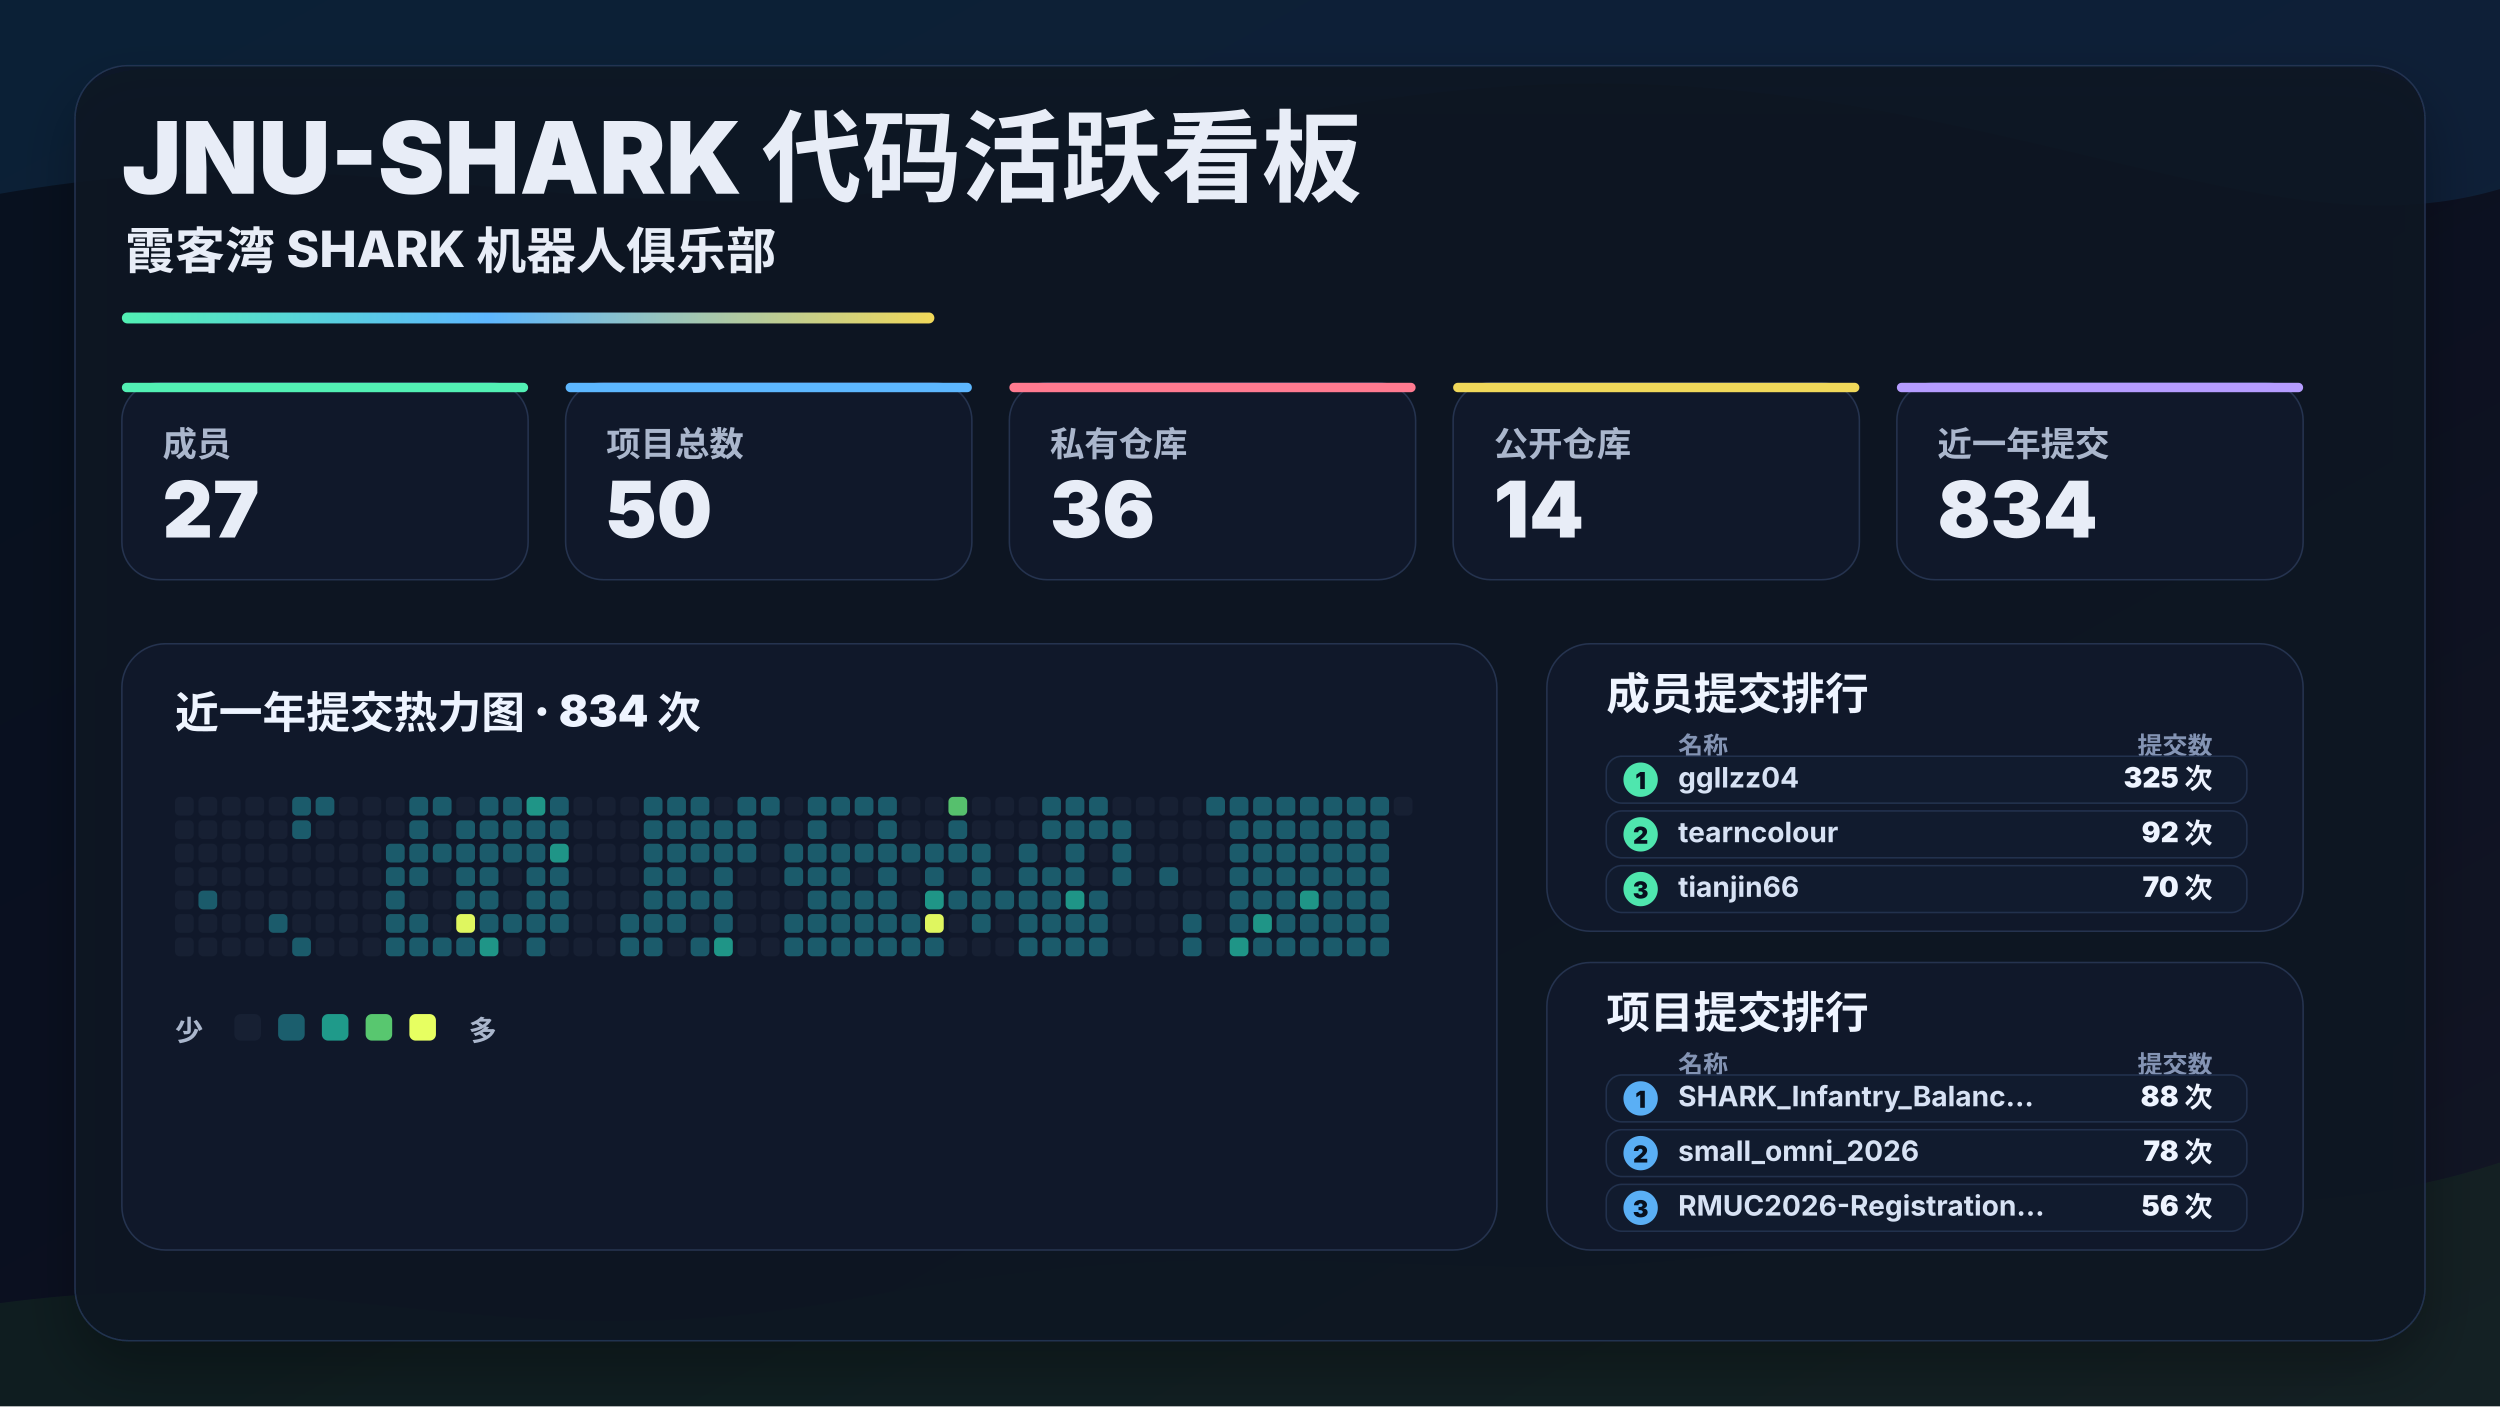
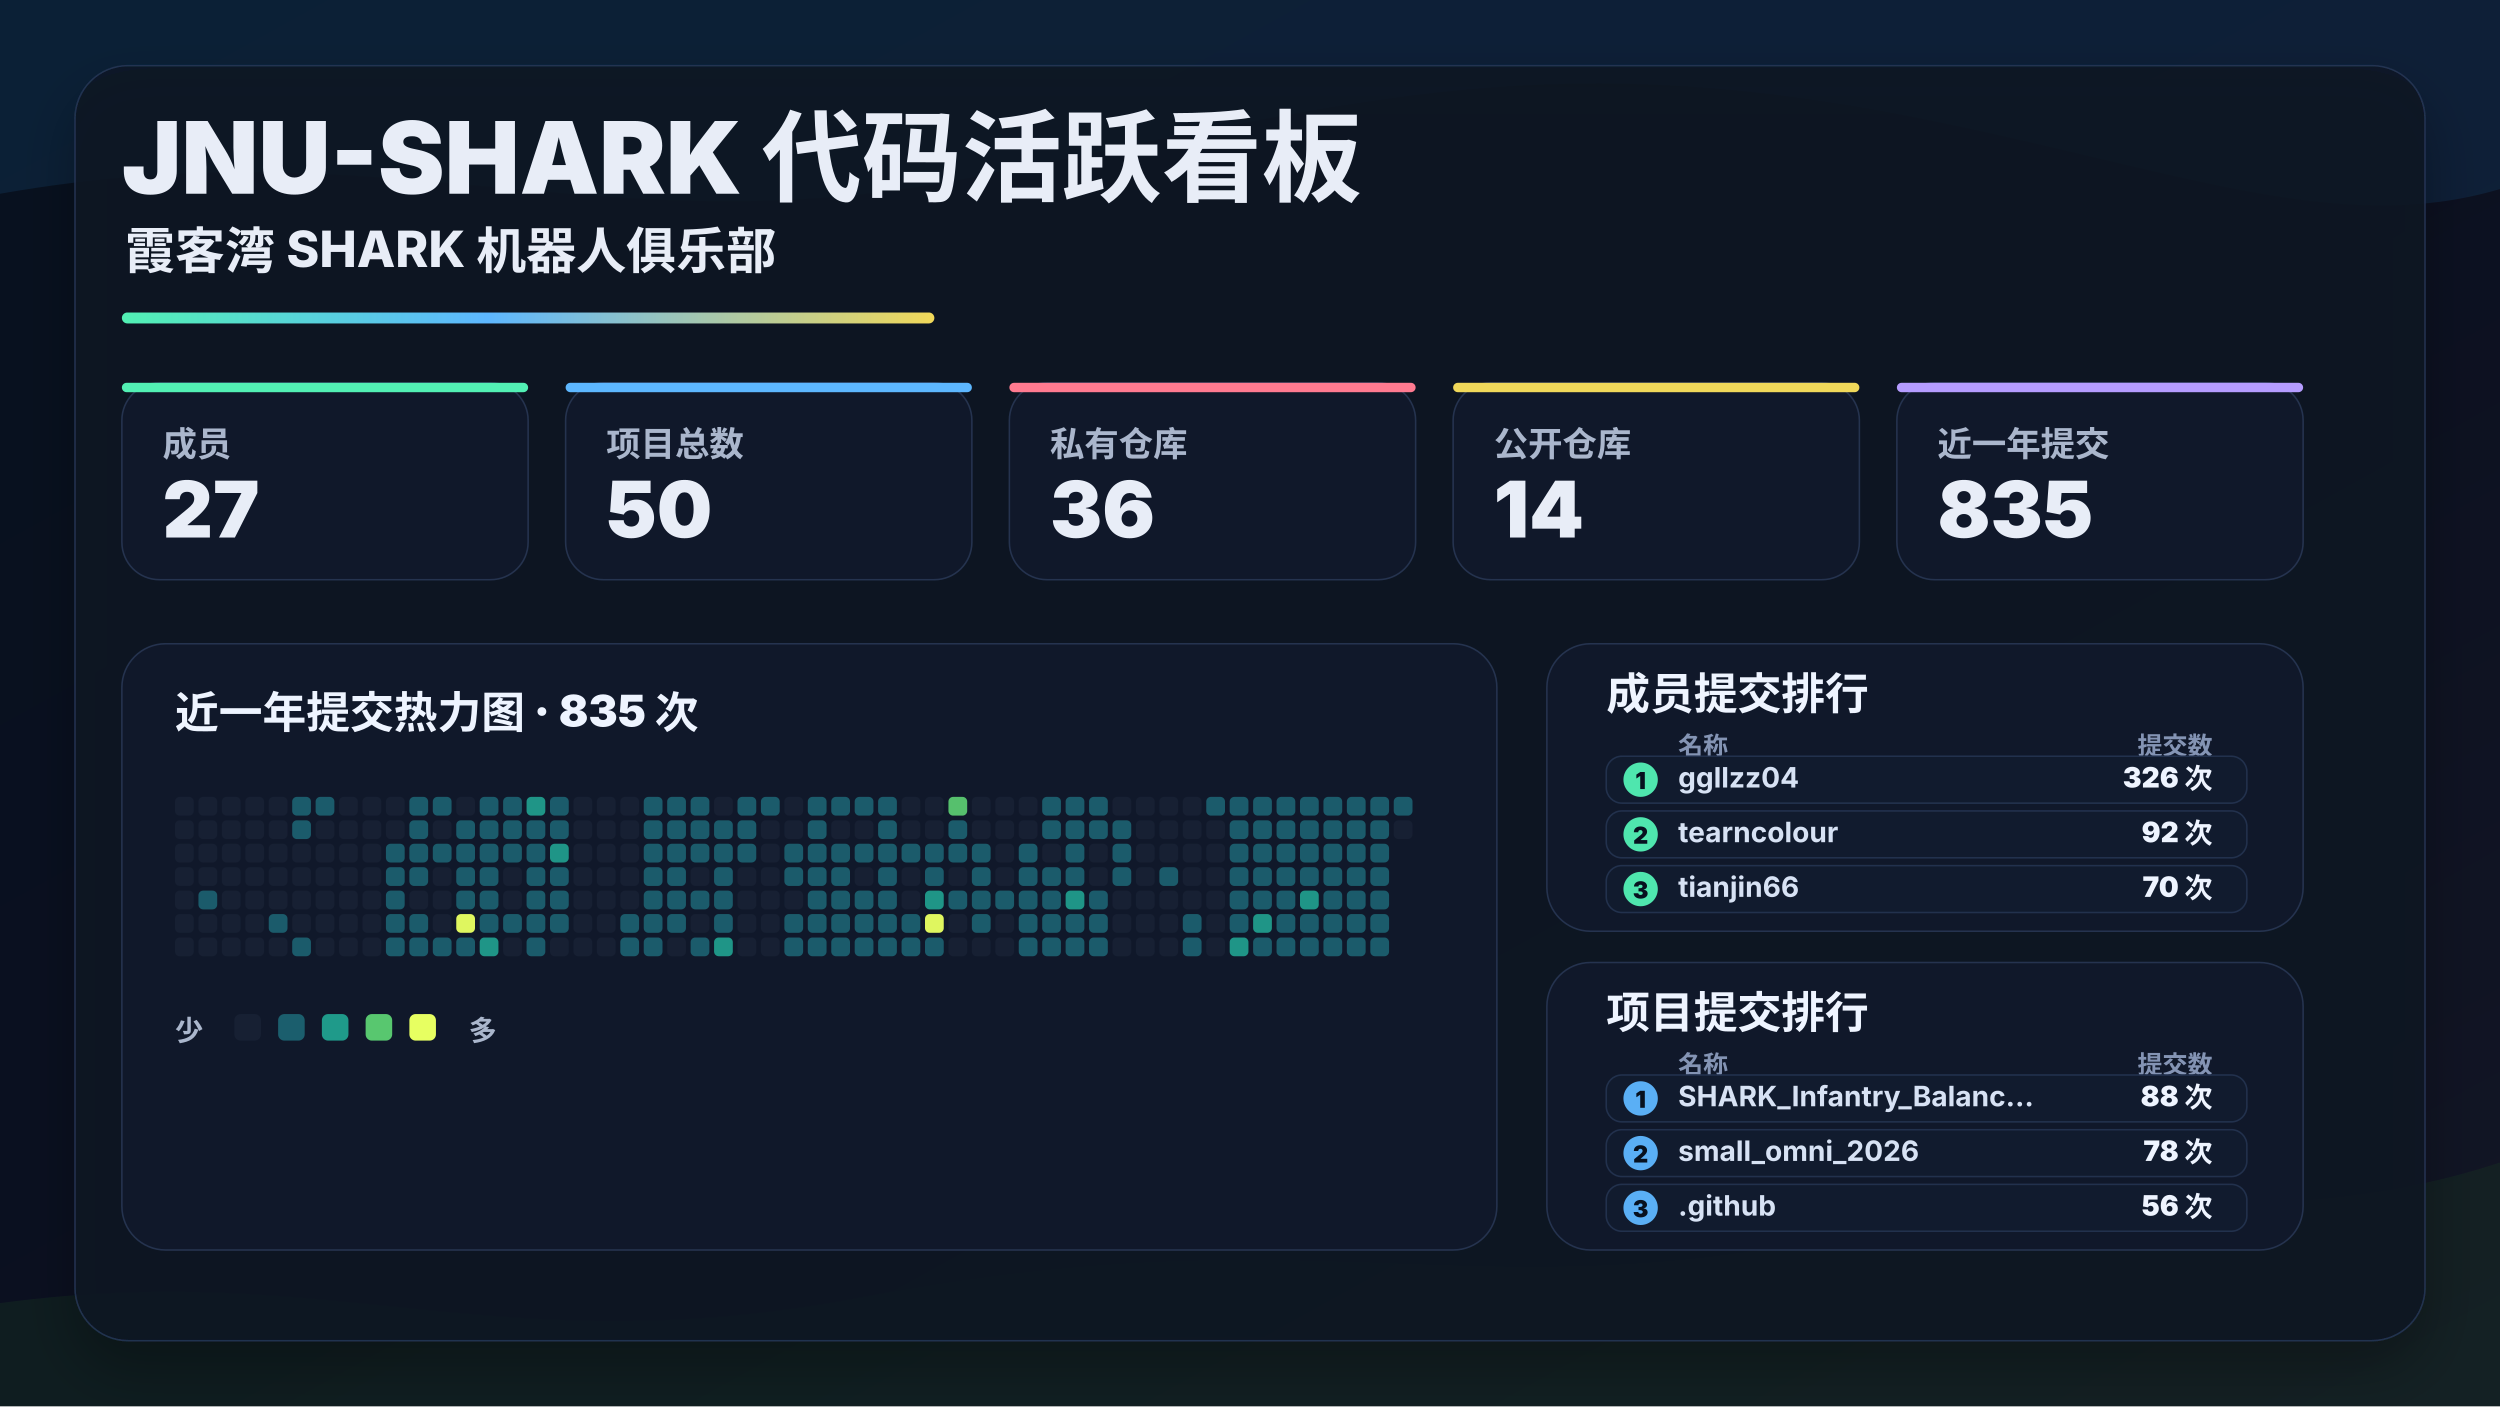
<svg xmlns="http://www.w3.org/2000/svg" width="1600" height="900" viewBox="0 0 1600 900" role="img" aria-labelledby="title desc">
  <defs>
    <linearGradient id="bg" x1="0" y1="0" x2="1" y2="1">
      <stop offset="0" stop-color="#07111f" />
      <stop offset="0.52" stop-color="#0b1020" />
      <stop offset="1" stop-color="#131625" />
    </linearGradient>
    <linearGradient id="hero" x1="0" y1="0" x2="1" y2="0">
      <stop offset="0" stop-color="#52f0b4" />
      <stop offset="0.45" stop-color="#5db7ff" />
      <stop offset="1" stop-color="#f0d85a" />
    </linearGradient>
    <filter id="softShadow" x="-10%" y="-10%" width="120%" height="120%">
      <feDropShadow dx="0" dy="18" stdDeviation="18" flood-color="#000000" flood-opacity="0.32" />
    </filter>
  </defs>
  <style>
    text { font-family: Inter, ui-sans-serif, system-ui, -apple-system, BlinkMacSystemFont, "Segoe UI", "PingFang SC", "Microsoft YaHei", sans-serif; fill: #e8edf7; }
    .title { font-size: 64px; font-weight: 900; letter-spacing: 0; }
    .subtitle { font-size: 32px; font-weight: 780; fill: #e8edf7; }
    .label { font-size: 22px; fill: #aab6cc; font-weight: 760; }
    .stat { font-size: 50px; font-weight: 900; }
    .section-title { font-size: 28px; font-weight: 860; fill: #eef4ff; }
    .table-head { font-size: 16px; fill: #8494b4; font-weight: 720; }
    .row-name { font-size: 18px; fill: #d7e2f4; font-weight: 720; }
    .row-value { font-size: 18px; fill: #eef4ff; font-weight: 860; }
    .rank { font-size: 15px; fill: #07111f; font-weight: 900; }
    .tiny { font-size: 18px; fill: #aab6cc; font-weight: 620; }
  </style>
  <rect width="1600" height="900" fill="url(#bg)" />
  <path d="M0 124 C250 80 385 160 620 114 C860 67 982 28 1220 74 C1392 108 1495 152 1600 121 L1600 0 L0 0 Z" fill="#12385c" opacity="0.38" />
  <path d="M0 834 C216 805 318 875 553 830 C835 776 935 837 1160 794 C1350 758 1464 789 1600 744 L1600 900 L0 900 Z" fill="#173622" opacity="0.36" />
  <g filter="url(#softShadow)">
    <rect x="48" y="42" width="1504" height="816" rx="34" fill="#0b1324" opacity="0.88" stroke="#263654" />
  </g>
  <text x="78" y="124" class="title">JNU-SHARK 代码活跃看板</text>
  <text x="80" y="172" class="subtitle">霞客湾 SHARK 机器人俱乐部</text>
  <rect x="78" y="200" width="520" height="7" rx="3.5" fill="url(#hero)" />
  <g>
    <rect x="78" y="245" width="260" height="126" rx="24" fill="#10182a" stroke="#25334f" />
    <rect x="78" y="245" width="260" height="6" rx="3" fill="#52f0b4" />
    <text x="104" y="292" class="label">成员</text>
    <text x="104" y="344" class="stat">27</text>
  </g>
  <g>
    <rect x="362" y="245" width="260" height="126" rx="24" fill="#10182a" stroke="#25334f" />
    <rect x="362" y="245" width="260" height="6" rx="3" fill="#5db7ff" />
    <text x="388" y="292" class="label">项目总数</text>
    <text x="388" y="344" class="stat">50</text>
  </g>
  <g>
    <rect x="646" y="245" width="260" height="126" rx="24" fill="#10182a" stroke="#25334f" />
    <rect x="646" y="245" width="260" height="6" rx="3" fill="#ff7a90" />
    <text x="672" y="292" class="label">私有仓库</text>
    <text x="672" y="344" class="stat">36</text>
  </g>
  <g>
    <rect x="930" y="245" width="260" height="126" rx="24" fill="#10182a" stroke="#25334f" />
    <rect x="930" y="245" width="260" height="6" rx="3" fill="#f0d85a" />
    <text x="956" y="292" class="label">公开仓库</text>
    <text x="956" y="344" class="stat">14</text>
  </g>
  <g>
    <rect x="1214" y="245" width="260" height="126" rx="24" fill="#10182a" stroke="#25334f" />
    <rect x="1214" y="245" width="260" height="6" rx="3" fill="#b59cff" />
    <text x="1240" y="292" class="label">近一年提交</text>
-     <text x="1240" y="344" class="stat">834</text>
+     <text x="1240" y="344" class="stat">835</text>
  </g>
  <rect x="78" y="412" width="880" height="388" rx="28" fill="#10182a" stroke="#25334f" />
-   <text x="112" y="466" class="section-title">近一年提交热力图 · 834 次</text>
+   <text x="112" y="466" class="section-title">近一年提交热力图 · 835 次</text>
  <rect x="112" y="510" width="12" height="12" rx="3" fill="#172033" opacity="0.96" />
  <rect x="112" y="525" width="12" height="12" rx="3" fill="#172033" opacity="0.96" />
  <rect x="112" y="540" width="12" height="12" rx="3" fill="#172033" opacity="0.96" />
  <rect x="112" y="555" width="12" height="12" rx="3" fill="#172033" opacity="0.96" />
  <rect x="112" y="570" width="12" height="12" rx="3" fill="#172033" opacity="0.96" />
  <rect x="112" y="585" width="12" height="12" rx="3" fill="#172033" opacity="0.96" />
  <rect x="112" y="600" width="12" height="12" rx="3" fill="#172033" opacity="0.96" />
  <rect x="127" y="510" width="12" height="12" rx="3" fill="#172033" opacity="0.96" />
  <rect x="127" y="525" width="12" height="12" rx="3" fill="#172033" opacity="0.96" />
  <rect x="127" y="540" width="12" height="12" rx="3" fill="#172033" opacity="0.96" />
  <rect x="127" y="555" width="12" height="12" rx="3" fill="#172033" opacity="0.96" />
  <rect x="127" y="570" width="12" height="12" rx="3" fill="#1b5e6d" opacity="0.96" />
  <rect x="127" y="585" width="12" height="12" rx="3" fill="#172033" opacity="0.96" />
  <rect x="127" y="600" width="12" height="12" rx="3" fill="#172033" opacity="0.96" />
  <rect x="142" y="510" width="12" height="12" rx="3" fill="#172033" opacity="0.96" />
  <rect x="142" y="525" width="12" height="12" rx="3" fill="#172033" opacity="0.96" />
  <rect x="142" y="540" width="12" height="12" rx="3" fill="#172033" opacity="0.96" />
  <rect x="142" y="555" width="12" height="12" rx="3" fill="#172033" opacity="0.96" />
  <rect x="142" y="570" width="12" height="12" rx="3" fill="#172033" opacity="0.96" />
  <rect x="142" y="585" width="12" height="12" rx="3" fill="#172033" opacity="0.96" />
  <rect x="142" y="600" width="12" height="12" rx="3" fill="#172033" opacity="0.96" />
  <rect x="157" y="510" width="12" height="12" rx="3" fill="#172033" opacity="0.96" />
  <rect x="157" y="525" width="12" height="12" rx="3" fill="#172033" opacity="0.96" />
  <rect x="157" y="540" width="12" height="12" rx="3" fill="#172033" opacity="0.96" />
  <rect x="157" y="555" width="12" height="12" rx="3" fill="#172033" opacity="0.96" />
  <rect x="157" y="570" width="12" height="12" rx="3" fill="#172033" opacity="0.96" />
  <rect x="157" y="585" width="12" height="12" rx="3" fill="#172033" opacity="0.96" />
  <rect x="157" y="600" width="12" height="12" rx="3" fill="#172033" opacity="0.96" />
  <rect x="172" y="510" width="12" height="12" rx="3" fill="#172033" opacity="0.96" />
  <rect x="172" y="525" width="12" height="12" rx="3" fill="#172033" opacity="0.96" />
  <rect x="172" y="540" width="12" height="12" rx="3" fill="#172033" opacity="0.96" />
  <rect x="172" y="555" width="12" height="12" rx="3" fill="#172033" opacity="0.96" />
  <rect x="172" y="570" width="12" height="12" rx="3" fill="#172033" opacity="0.96" />
  <rect x="172" y="585" width="12" height="12" rx="3" fill="#1b5e6d" opacity="0.96" />
  <rect x="172" y="600" width="12" height="12" rx="3" fill="#172033" opacity="0.96" />
  <rect x="187" y="510" width="12" height="12" rx="3" fill="#1b5e6d" opacity="0.96" />
  <rect x="187" y="525" width="12" height="12" rx="3" fill="#1b5e6d" opacity="0.96" />
  <rect x="187" y="540" width="12" height="12" rx="3" fill="#172033" opacity="0.96" />
  <rect x="187" y="555" width="12" height="12" rx="3" fill="#172033" opacity="0.96" />
  <rect x="187" y="570" width="12" height="12" rx="3" fill="#172033" opacity="0.96" />
  <rect x="187" y="585" width="12" height="12" rx="3" fill="#172033" opacity="0.96" />
  <rect x="187" y="600" width="12" height="12" rx="3" fill="#1b5e6d" opacity="0.96" />
  <rect x="202" y="510" width="12" height="12" rx="3" fill="#1b5e6d" opacity="0.96" />
  <rect x="202" y="525" width="12" height="12" rx="3" fill="#172033" opacity="0.96" />
  <rect x="202" y="540" width="12" height="12" rx="3" fill="#172033" opacity="0.96" />
  <rect x="202" y="555" width="12" height="12" rx="3" fill="#172033" opacity="0.96" />
  <rect x="202" y="570" width="12" height="12" rx="3" fill="#172033" opacity="0.96" />
  <rect x="202" y="585" width="12" height="12" rx="3" fill="#172033" opacity="0.96" />
  <rect x="202" y="600" width="12" height="12" rx="3" fill="#172033" opacity="0.96" />
  <rect x="217" y="510" width="12" height="12" rx="3" fill="#172033" opacity="0.96" />
  <rect x="217" y="525" width="12" height="12" rx="3" fill="#172033" opacity="0.96" />
  <rect x="217" y="540" width="12" height="12" rx="3" fill="#172033" opacity="0.96" />
  <rect x="217" y="555" width="12" height="12" rx="3" fill="#172033" opacity="0.96" />
  <rect x="217" y="570" width="12" height="12" rx="3" fill="#172033" opacity="0.96" />
  <rect x="217" y="585" width="12" height="12" rx="3" fill="#172033" opacity="0.96" />
  <rect x="217" y="600" width="12" height="12" rx="3" fill="#172033" opacity="0.96" />
  <rect x="232" y="510" width="12" height="12" rx="3" fill="#172033" opacity="0.96" />
  <rect x="232" y="525" width="12" height="12" rx="3" fill="#172033" opacity="0.96" />
  <rect x="232" y="540" width="12" height="12" rx="3" fill="#172033" opacity="0.96" />
  <rect x="232" y="555" width="12" height="12" rx="3" fill="#172033" opacity="0.96" />
  <rect x="232" y="570" width="12" height="12" rx="3" fill="#172033" opacity="0.96" />
  <rect x="232" y="585" width="12" height="12" rx="3" fill="#172033" opacity="0.96" />
  <rect x="232" y="600" width="12" height="12" rx="3" fill="#172033" opacity="0.96" />
  <rect x="247" y="510" width="12" height="12" rx="3" fill="#172033" opacity="0.96" />
  <rect x="247" y="525" width="12" height="12" rx="3" fill="#172033" opacity="0.96" />
  <rect x="247" y="540" width="12" height="12" rx="3" fill="#1b5e6d" opacity="0.96" />
  <rect x="247" y="555" width="12" height="12" rx="3" fill="#1b5e6d" opacity="0.96" />
  <rect x="247" y="570" width="12" height="12" rx="3" fill="#1b5e6d" opacity="0.96" />
  <rect x="247" y="585" width="12" height="12" rx="3" fill="#1b5e6d" opacity="0.96" />
  <rect x="247" y="600" width="12" height="12" rx="3" fill="#1b5e6d" opacity="0.96" />
  <rect x="262" y="510" width="12" height="12" rx="3" fill="#1b5e6d" opacity="0.96" />
  <rect x="262" y="525" width="12" height="12" rx="3" fill="#1b5e6d" opacity="0.96" />
  <rect x="262" y="540" width="12" height="12" rx="3" fill="#1b5e6d" opacity="0.96" />
  <rect x="262" y="555" width="12" height="12" rx="3" fill="#1b5e6d" opacity="0.96" />
  <rect x="262" y="570" width="12" height="12" rx="3" fill="#172033" opacity="0.96" />
  <rect x="262" y="585" width="12" height="12" rx="3" fill="#1b5e6d" opacity="0.96" />
  <rect x="262" y="600" width="12" height="12" rx="3" fill="#1b5e6d" opacity="0.96" />
  <rect x="277" y="510" width="12" height="12" rx="3" fill="#1b5e6d" opacity="0.96" />
  <rect x="277" y="525" width="12" height="12" rx="3" fill="#172033" opacity="0.96" />
  <rect x="277" y="540" width="12" height="12" rx="3" fill="#1b5e6d" opacity="0.96" />
  <rect x="277" y="555" width="12" height="12" rx="3" fill="#172033" opacity="0.96" />
  <rect x="277" y="570" width="12" height="12" rx="3" fill="#172033" opacity="0.96" />
  <rect x="277" y="585" width="12" height="12" rx="3" fill="#172033" opacity="0.96" />
  <rect x="277" y="600" width="12" height="12" rx="3" fill="#1b5e6d" opacity="0.96" />
  <rect x="292" y="510" width="12" height="12" rx="3" fill="#172033" opacity="0.96" />
  <rect x="292" y="525" width="12" height="12" rx="3" fill="#1b5e6d" opacity="0.96" />
  <rect x="292" y="540" width="12" height="12" rx="3" fill="#1b5e6d" opacity="0.96" />
  <rect x="292" y="555" width="12" height="12" rx="3" fill="#1b5e6d" opacity="0.96" />
  <rect x="292" y="570" width="12" height="12" rx="3" fill="#1b5e6d" opacity="0.96" />
  <rect x="292" y="585" width="12" height="12" rx="3" fill="#e7ff61" opacity="0.96" />
  <rect x="292" y="600" width="12" height="12" rx="3" fill="#1b5e6d" opacity="0.96" />
  <rect x="307" y="510" width="12" height="12" rx="3" fill="#1b5e6d" opacity="0.96" />
  <rect x="307" y="525" width="12" height="12" rx="3" fill="#1b5e6d" opacity="0.96" />
  <rect x="307" y="540" width="12" height="12" rx="3" fill="#1b5e6d" opacity="0.96" />
  <rect x="307" y="555" width="12" height="12" rx="3" fill="#1b5e6d" opacity="0.96" />
  <rect x="307" y="570" width="12" height="12" rx="3" fill="#1b5e6d" opacity="0.96" />
  <rect x="307" y="585" width="12" height="12" rx="3" fill="#1b5e6d" opacity="0.96" />
  <rect x="307" y="600" width="12" height="12" rx="3" fill="#1f9a8a" opacity="0.96" />
  <rect x="322" y="510" width="12" height="12" rx="3" fill="#1b5e6d" opacity="0.96" />
  <rect x="322" y="525" width="12" height="12" rx="3" fill="#1b5e6d" opacity="0.96" />
  <rect x="322" y="540" width="12" height="12" rx="3" fill="#1b5e6d" opacity="0.96" />
  <rect x="322" y="555" width="12" height="12" rx="3" fill="#172033" opacity="0.96" />
  <rect x="322" y="570" width="12" height="12" rx="3" fill="#172033" opacity="0.96" />
  <rect x="322" y="585" width="12" height="12" rx="3" fill="#1b5e6d" opacity="0.96" />
  <rect x="322" y="600" width="12" height="12" rx="3" fill="#172033" opacity="0.96" />
  <rect x="337" y="510" width="12" height="12" rx="3" fill="#1f9a8a" opacity="0.96" />
  <rect x="337" y="525" width="12" height="12" rx="3" fill="#1b5e6d" opacity="0.96" />
  <rect x="337" y="540" width="12" height="12" rx="3" fill="#1b5e6d" opacity="0.96" />
  <rect x="337" y="555" width="12" height="12" rx="3" fill="#1b5e6d" opacity="0.96" />
  <rect x="337" y="570" width="12" height="12" rx="3" fill="#1b5e6d" opacity="0.96" />
  <rect x="337" y="585" width="12" height="12" rx="3" fill="#1b5e6d" opacity="0.96" />
  <rect x="337" y="600" width="12" height="12" rx="3" fill="#1b5e6d" opacity="0.96" />
  <rect x="352" y="510" width="12" height="12" rx="3" fill="#1b5e6d" opacity="0.96" />
  <rect x="352" y="525" width="12" height="12" rx="3" fill="#1b5e6d" opacity="0.96" />
  <rect x="352" y="540" width="12" height="12" rx="3" fill="#1f9a8a" opacity="0.96" />
  <rect x="352" y="555" width="12" height="12" rx="3" fill="#1b5e6d" opacity="0.96" />
  <rect x="352" y="570" width="12" height="12" rx="3" fill="#1b5e6d" opacity="0.96" />
  <rect x="352" y="585" width="12" height="12" rx="3" fill="#1b5e6d" opacity="0.96" />
  <rect x="352" y="600" width="12" height="12" rx="3" fill="#172033" opacity="0.96" />
  <rect x="367" y="510" width="12" height="12" rx="3" fill="#172033" opacity="0.96" />
  <rect x="367" y="525" width="12" height="12" rx="3" fill="#172033" opacity="0.96" />
  <rect x="367" y="540" width="12" height="12" rx="3" fill="#172033" opacity="0.96" />
  <rect x="367" y="555" width="12" height="12" rx="3" fill="#172033" opacity="0.96" />
  <rect x="367" y="570" width="12" height="12" rx="3" fill="#172033" opacity="0.96" />
  <rect x="367" y="585" width="12" height="12" rx="3" fill="#172033" opacity="0.96" />
  <rect x="367" y="600" width="12" height="12" rx="3" fill="#172033" opacity="0.96" />
  <rect x="382" y="510" width="12" height="12" rx="3" fill="#172033" opacity="0.96" />
  <rect x="382" y="525" width="12" height="12" rx="3" fill="#172033" opacity="0.96" />
  <rect x="382" y="540" width="12" height="12" rx="3" fill="#172033" opacity="0.96" />
  <rect x="382" y="555" width="12" height="12" rx="3" fill="#172033" opacity="0.96" />
  <rect x="382" y="570" width="12" height="12" rx="3" fill="#172033" opacity="0.96" />
  <rect x="382" y="585" width="12" height="12" rx="3" fill="#172033" opacity="0.96" />
  <rect x="382" y="600" width="12" height="12" rx="3" fill="#172033" opacity="0.96" />
  <rect x="397" y="510" width="12" height="12" rx="3" fill="#172033" opacity="0.96" />
  <rect x="397" y="525" width="12" height="12" rx="3" fill="#172033" opacity="0.96" />
  <rect x="397" y="540" width="12" height="12" rx="3" fill="#172033" opacity="0.96" />
  <rect x="397" y="555" width="12" height="12" rx="3" fill="#172033" opacity="0.96" />
  <rect x="397" y="570" width="12" height="12" rx="3" fill="#172033" opacity="0.96" />
  <rect x="397" y="585" width="12" height="12" rx="3" fill="#1b5e6d" opacity="0.96" />
  <rect x="397" y="600" width="12" height="12" rx="3" fill="#1b5e6d" opacity="0.96" />
  <rect x="412" y="510" width="12" height="12" rx="3" fill="#1b5e6d" opacity="0.96" />
  <rect x="412" y="525" width="12" height="12" rx="3" fill="#1b5e6d" opacity="0.96" />
  <rect x="412" y="540" width="12" height="12" rx="3" fill="#1b5e6d" opacity="0.96" />
  <rect x="412" y="555" width="12" height="12" rx="3" fill="#1b5e6d" opacity="0.96" />
  <rect x="412" y="570" width="12" height="12" rx="3" fill="#1b5e6d" opacity="0.96" />
  <rect x="412" y="585" width="12" height="12" rx="3" fill="#1b5e6d" opacity="0.96" />
  <rect x="412" y="600" width="12" height="12" rx="3" fill="#1b5e6d" opacity="0.96" />
  <rect x="427" y="510" width="12" height="12" rx="3" fill="#1b5e6d" opacity="0.96" />
  <rect x="427" y="525" width="12" height="12" rx="3" fill="#1b5e6d" opacity="0.96" />
  <rect x="427" y="540" width="12" height="12" rx="3" fill="#1b5e6d" opacity="0.96" />
  <rect x="427" y="555" width="12" height="12" rx="3" fill="#1b5e6d" opacity="0.96" />
  <rect x="427" y="570" width="12" height="12" rx="3" fill="#1b5e6d" opacity="0.96" />
  <rect x="427" y="585" width="12" height="12" rx="3" fill="#1b5e6d" opacity="0.96" />
  <rect x="427" y="600" width="12" height="12" rx="3" fill="#172033" opacity="0.96" />
  <rect x="442" y="510" width="12" height="12" rx="3" fill="#1b5e6d" opacity="0.96" />
  <rect x="442" y="525" width="12" height="12" rx="3" fill="#1b5e6d" opacity="0.96" />
  <rect x="442" y="540" width="12" height="12" rx="3" fill="#1b5e6d" opacity="0.96" />
  <rect x="442" y="555" width="12" height="12" rx="3" fill="#172033" opacity="0.96" />
  <rect x="442" y="570" width="12" height="12" rx="3" fill="#1b5e6d" opacity="0.96" />
  <rect x="442" y="585" width="12" height="12" rx="3" fill="#172033" opacity="0.96" />
  <rect x="442" y="600" width="12" height="12" rx="3" fill="#1b5e6d" opacity="0.96" />
  <rect x="457" y="510" width="12" height="12" rx="3" fill="#172033" opacity="0.96" />
  <rect x="457" y="525" width="12" height="12" rx="3" fill="#1b5e6d" opacity="0.96" />
  <rect x="457" y="540" width="12" height="12" rx="3" fill="#1b5e6d" opacity="0.96" />
  <rect x="457" y="555" width="12" height="12" rx="3" fill="#1b5e6d" opacity="0.96" />
  <rect x="457" y="570" width="12" height="12" rx="3" fill="#1b5e6d" opacity="0.96" />
  <rect x="457" y="585" width="12" height="12" rx="3" fill="#1b5e6d" opacity="0.96" />
  <rect x="457" y="600" width="12" height="12" rx="3" fill="#1f9a8a" opacity="0.96" />
  <rect x="472" y="510" width="12" height="12" rx="3" fill="#1b5e6d" opacity="0.96" />
  <rect x="472" y="525" width="12" height="12" rx="3" fill="#1b5e6d" opacity="0.96" />
  <rect x="472" y="540" width="12" height="12" rx="3" fill="#1b5e6d" opacity="0.96" />
  <rect x="472" y="555" width="12" height="12" rx="3" fill="#172033" opacity="0.96" />
  <rect x="472" y="570" width="12" height="12" rx="3" fill="#172033" opacity="0.96" />
  <rect x="472" y="585" width="12" height="12" rx="3" fill="#172033" opacity="0.96" />
  <rect x="472" y="600" width="12" height="12" rx="3" fill="#172033" opacity="0.96" />
  <rect x="487" y="510" width="12" height="12" rx="3" fill="#1b5e6d" opacity="0.96" />
  <rect x="487" y="525" width="12" height="12" rx="3" fill="#172033" opacity="0.96" />
  <rect x="487" y="540" width="12" height="12" rx="3" fill="#172033" opacity="0.96" />
  <rect x="487" y="555" width="12" height="12" rx="3" fill="#172033" opacity="0.96" />
  <rect x="487" y="570" width="12" height="12" rx="3" fill="#172033" opacity="0.96" />
  <rect x="487" y="585" width="12" height="12" rx="3" fill="#172033" opacity="0.96" />
  <rect x="487" y="600" width="12" height="12" rx="3" fill="#172033" opacity="0.96" />
  <rect x="502" y="510" width="12" height="12" rx="3" fill="#172033" opacity="0.96" />
  <rect x="502" y="525" width="12" height="12" rx="3" fill="#172033" opacity="0.96" />
  <rect x="502" y="540" width="12" height="12" rx="3" fill="#1b5e6d" opacity="0.96" />
  <rect x="502" y="555" width="12" height="12" rx="3" fill="#1b5e6d" opacity="0.96" />
  <rect x="502" y="570" width="12" height="12" rx="3" fill="#172033" opacity="0.96" />
  <rect x="502" y="585" width="12" height="12" rx="3" fill="#1b5e6d" opacity="0.96" />
  <rect x="502" y="600" width="12" height="12" rx="3" fill="#1b5e6d" opacity="0.96" />
  <rect x="517" y="510" width="12" height="12" rx="3" fill="#1b5e6d" opacity="0.96" />
  <rect x="517" y="525" width="12" height="12" rx="3" fill="#1b5e6d" opacity="0.96" />
  <rect x="517" y="540" width="12" height="12" rx="3" fill="#1b5e6d" opacity="0.96" />
  <rect x="517" y="555" width="12" height="12" rx="3" fill="#1b5e6d" opacity="0.96" />
  <rect x="517" y="570" width="12" height="12" rx="3" fill="#1b5e6d" opacity="0.96" />
  <rect x="517" y="585" width="12" height="12" rx="3" fill="#1b5e6d" opacity="0.96" />
  <rect x="517" y="600" width="12" height="12" rx="3" fill="#1b5e6d" opacity="0.96" />
  <rect x="532" y="510" width="12" height="12" rx="3" fill="#1b5e6d" opacity="0.96" />
  <rect x="532" y="525" width="12" height="12" rx="3" fill="#172033" opacity="0.96" />
  <rect x="532" y="540" width="12" height="12" rx="3" fill="#1b5e6d" opacity="0.96" />
  <rect x="532" y="555" width="12" height="12" rx="3" fill="#1b5e6d" opacity="0.96" />
  <rect x="532" y="570" width="12" height="12" rx="3" fill="#1b5e6d" opacity="0.96" />
  <rect x="532" y="585" width="12" height="12" rx="3" fill="#1b5e6d" opacity="0.96" />
  <rect x="532" y="600" width="12" height="12" rx="3" fill="#1b5e6d" opacity="0.96" />
  <rect x="547" y="510" width="12" height="12" rx="3" fill="#1b5e6d" opacity="0.96" />
  <rect x="547" y="525" width="12" height="12" rx="3" fill="#172033" opacity="0.96" />
  <rect x="547" y="540" width="12" height="12" rx="3" fill="#1b5e6d" opacity="0.96" />
  <rect x="547" y="555" width="12" height="12" rx="3" fill="#172033" opacity="0.96" />
  <rect x="547" y="570" width="12" height="12" rx="3" fill="#1b5e6d" opacity="0.96" />
  <rect x="547" y="585" width="12" height="12" rx="3" fill="#1b5e6d" opacity="0.96" />
  <rect x="547" y="600" width="12" height="12" rx="3" fill="#1b5e6d" opacity="0.96" />
  <rect x="562" y="510" width="12" height="12" rx="3" fill="#1b5e6d" opacity="0.96" />
  <rect x="562" y="525" width="12" height="12" rx="3" fill="#1b5e6d" opacity="0.96" />
  <rect x="562" y="540" width="12" height="12" rx="3" fill="#1b5e6d" opacity="0.96" />
  <rect x="562" y="555" width="12" height="12" rx="3" fill="#1b5e6d" opacity="0.96" />
  <rect x="562" y="570" width="12" height="12" rx="3" fill="#1b5e6d" opacity="0.96" />
  <rect x="562" y="585" width="12" height="12" rx="3" fill="#1b5e6d" opacity="0.96" />
  <rect x="562" y="600" width="12" height="12" rx="3" fill="#1b5e6d" opacity="0.96" />
  <rect x="577" y="510" width="12" height="12" rx="3" fill="#172033" opacity="0.96" />
  <rect x="577" y="525" width="12" height="12" rx="3" fill="#172033" opacity="0.96" />
  <rect x="577" y="540" width="12" height="12" rx="3" fill="#1b5e6d" opacity="0.96" />
  <rect x="577" y="555" width="12" height="12" rx="3" fill="#172033" opacity="0.96" />
  <rect x="577" y="570" width="12" height="12" rx="3" fill="#172033" opacity="0.96" />
  <rect x="577" y="585" width="12" height="12" rx="3" fill="#1b5e6d" opacity="0.96" />
  <rect x="577" y="600" width="12" height="12" rx="3" fill="#1b5e6d" opacity="0.96" />
  <rect x="592" y="510" width="12" height="12" rx="3" fill="#172033" opacity="0.96" />
  <rect x="592" y="525" width="12" height="12" rx="3" fill="#172033" opacity="0.96" />
  <rect x="592" y="540" width="12" height="12" rx="3" fill="#1b5e6d" opacity="0.96" />
  <rect x="592" y="555" width="12" height="12" rx="3" fill="#1b5e6d" opacity="0.96" />
  <rect x="592" y="570" width="12" height="12" rx="3" fill="#1f9a8a" opacity="0.96" />
  <rect x="592" y="585" width="12" height="12" rx="3" fill="#e7ff61" opacity="0.96" />
  <rect x="592" y="600" width="12" height="12" rx="3" fill="#1b5e6d" opacity="0.96" />
  <rect x="607" y="510" width="12" height="12" rx="3" fill="#58c76f" opacity="0.96" />
  <rect x="607" y="525" width="12" height="12" rx="3" fill="#1b5e6d" opacity="0.96" />
  <rect x="607" y="540" width="12" height="12" rx="3" fill="#1b5e6d" opacity="0.96" />
  <rect x="607" y="555" width="12" height="12" rx="3" fill="#172033" opacity="0.96" />
  <rect x="607" y="570" width="12" height="12" rx="3" fill="#1b5e6d" opacity="0.96" />
  <rect x="607" y="585" width="12" height="12" rx="3" fill="#172033" opacity="0.96" />
  <rect x="607" y="600" width="12" height="12" rx="3" fill="#172033" opacity="0.96" />
  <rect x="622" y="510" width="12" height="12" rx="3" fill="#172033" opacity="0.96" />
  <rect x="622" y="525" width="12" height="12" rx="3" fill="#172033" opacity="0.96" />
  <rect x="622" y="540" width="12" height="12" rx="3" fill="#1b5e6d" opacity="0.96" />
  <rect x="622" y="555" width="12" height="12" rx="3" fill="#1b5e6d" opacity="0.96" />
  <rect x="622" y="570" width="12" height="12" rx="3" fill="#1b5e6d" opacity="0.96" />
  <rect x="622" y="585" width="12" height="12" rx="3" fill="#1b5e6d" opacity="0.96" />
  <rect x="622" y="600" width="12" height="12" rx="3" fill="#172033" opacity="0.96" />
  <rect x="637" y="510" width="12" height="12" rx="3" fill="#172033" opacity="0.96" />
  <rect x="637" y="525" width="12" height="12" rx="3" fill="#172033" opacity="0.96" />
  <rect x="637" y="540" width="12" height="12" rx="3" fill="#172033" opacity="0.96" />
  <rect x="637" y="555" width="12" height="12" rx="3" fill="#172033" opacity="0.96" />
  <rect x="637" y="570" width="12" height="12" rx="3" fill="#1b5e6d" opacity="0.96" />
  <rect x="637" y="585" width="12" height="12" rx="3" fill="#172033" opacity="0.96" />
  <rect x="637" y="600" width="12" height="12" rx="3" fill="#172033" opacity="0.96" />
  <rect x="652" y="510" width="12" height="12" rx="3" fill="#172033" opacity="0.96" />
  <rect x="652" y="525" width="12" height="12" rx="3" fill="#172033" opacity="0.96" />
  <rect x="652" y="540" width="12" height="12" rx="3" fill="#1b5e6d" opacity="0.96" />
  <rect x="652" y="555" width="12" height="12" rx="3" fill="#1b5e6d" opacity="0.96" />
  <rect x="652" y="570" width="12" height="12" rx="3" fill="#1b5e6d" opacity="0.96" />
  <rect x="652" y="585" width="12" height="12" rx="3" fill="#1b5e6d" opacity="0.96" />
  <rect x="652" y="600" width="12" height="12" rx="3" fill="#1b5e6d" opacity="0.96" />
  <rect x="667" y="510" width="12" height="12" rx="3" fill="#1b5e6d" opacity="0.96" />
  <rect x="667" y="525" width="12" height="12" rx="3" fill="#1b5e6d" opacity="0.96" />
  <rect x="667" y="540" width="12" height="12" rx="3" fill="#172033" opacity="0.96" />
  <rect x="667" y="555" width="12" height="12" rx="3" fill="#1b5e6d" opacity="0.96" />
  <rect x="667" y="570" width="12" height="12" rx="3" fill="#1b5e6d" opacity="0.96" />
  <rect x="667" y="585" width="12" height="12" rx="3" fill="#1b5e6d" opacity="0.96" />
  <rect x="667" y="600" width="12" height="12" rx="3" fill="#1b5e6d" opacity="0.96" />
  <rect x="682" y="510" width="12" height="12" rx="3" fill="#1b5e6d" opacity="0.96" />
  <rect x="682" y="525" width="12" height="12" rx="3" fill="#1b5e6d" opacity="0.96" />
  <rect x="682" y="540" width="12" height="12" rx="3" fill="#1b5e6d" opacity="0.96" />
  <rect x="682" y="555" width="12" height="12" rx="3" fill="#1b5e6d" opacity="0.96" />
  <rect x="682" y="570" width="12" height="12" rx="3" fill="#1f9a8a" opacity="0.96" />
  <rect x="682" y="585" width="12" height="12" rx="3" fill="#1b5e6d" opacity="0.96" />
  <rect x="682" y="600" width="12" height="12" rx="3" fill="#1b5e6d" opacity="0.96" />
  <rect x="697" y="510" width="12" height="12" rx="3" fill="#1b5e6d" opacity="0.96" />
  <rect x="697" y="525" width="12" height="12" rx="3" fill="#1b5e6d" opacity="0.96" />
  <rect x="697" y="540" width="12" height="12" rx="3" fill="#172033" opacity="0.96" />
  <rect x="697" y="555" width="12" height="12" rx="3" fill="#172033" opacity="0.96" />
  <rect x="697" y="570" width="12" height="12" rx="3" fill="#1b5e6d" opacity="0.96" />
  <rect x="697" y="585" width="12" height="12" rx="3" fill="#1b5e6d" opacity="0.96" />
  <rect x="697" y="600" width="12" height="12" rx="3" fill="#1b5e6d" opacity="0.96" />
  <rect x="712" y="510" width="12" height="12" rx="3" fill="#172033" opacity="0.96" />
  <rect x="712" y="525" width="12" height="12" rx="3" fill="#1b5e6d" opacity="0.96" />
  <rect x="712" y="540" width="12" height="12" rx="3" fill="#1b5e6d" opacity="0.96" />
  <rect x="712" y="555" width="12" height="12" rx="3" fill="#1b5e6d" opacity="0.96" />
  <rect x="712" y="570" width="12" height="12" rx="3" fill="#172033" opacity="0.96" />
  <rect x="712" y="585" width="12" height="12" rx="3" fill="#172033" opacity="0.96" />
  <rect x="712" y="600" width="12" height="12" rx="3" fill="#172033" opacity="0.96" />
  <rect x="727" y="510" width="12" height="12" rx="3" fill="#172033" opacity="0.96" />
  <rect x="727" y="525" width="12" height="12" rx="3" fill="#172033" opacity="0.96" />
  <rect x="727" y="540" width="12" height="12" rx="3" fill="#172033" opacity="0.96" />
  <rect x="727" y="555" width="12" height="12" rx="3" fill="#172033" opacity="0.96" />
  <rect x="727" y="570" width="12" height="12" rx="3" fill="#172033" opacity="0.96" />
  <rect x="727" y="585" width="12" height="12" rx="3" fill="#172033" opacity="0.96" />
  <rect x="727" y="600" width="12" height="12" rx="3" fill="#172033" opacity="0.96" />
  <rect x="742" y="510" width="12" height="12" rx="3" fill="#172033" opacity="0.96" />
  <rect x="742" y="525" width="12" height="12" rx="3" fill="#172033" opacity="0.96" />
  <rect x="742" y="540" width="12" height="12" rx="3" fill="#172033" opacity="0.96" />
  <rect x="742" y="555" width="12" height="12" rx="3" fill="#1b5e6d" opacity="0.96" />
  <rect x="742" y="570" width="12" height="12" rx="3" fill="#172033" opacity="0.96" />
  <rect x="742" y="585" width="12" height="12" rx="3" fill="#172033" opacity="0.96" />
  <rect x="742" y="600" width="12" height="12" rx="3" fill="#172033" opacity="0.96" />
  <rect x="757" y="510" width="12" height="12" rx="3" fill="#172033" opacity="0.96" />
  <rect x="757" y="525" width="12" height="12" rx="3" fill="#172033" opacity="0.96" />
  <rect x="757" y="540" width="12" height="12" rx="3" fill="#172033" opacity="0.96" />
  <rect x="757" y="555" width="12" height="12" rx="3" fill="#172033" opacity="0.96" />
  <rect x="757" y="570" width="12" height="12" rx="3" fill="#172033" opacity="0.96" />
  <rect x="757" y="585" width="12" height="12" rx="3" fill="#1b5e6d" opacity="0.96" />
  <rect x="757" y="600" width="12" height="12" rx="3" fill="#1b5e6d" opacity="0.96" />
  <rect x="772" y="510" width="12" height="12" rx="3" fill="#1b5e6d" opacity="0.96" />
  <rect x="772" y="525" width="12" height="12" rx="3" fill="#172033" opacity="0.96" />
  <rect x="772" y="540" width="12" height="12" rx="3" fill="#172033" opacity="0.96" />
  <rect x="772" y="555" width="12" height="12" rx="3" fill="#172033" opacity="0.96" />
  <rect x="772" y="570" width="12" height="12" rx="3" fill="#172033" opacity="0.96" />
  <rect x="772" y="585" width="12" height="12" rx="3" fill="#172033" opacity="0.96" />
  <rect x="772" y="600" width="12" height="12" rx="3" fill="#172033" opacity="0.96" />
  <rect x="787" y="510" width="12" height="12" rx="3" fill="#1b5e6d" opacity="0.96" />
  <rect x="787" y="525" width="12" height="12" rx="3" fill="#1b5e6d" opacity="0.96" />
  <rect x="787" y="540" width="12" height="12" rx="3" fill="#1b5e6d" opacity="0.96" />
  <rect x="787" y="555" width="12" height="12" rx="3" fill="#1b5e6d" opacity="0.96" />
  <rect x="787" y="570" width="12" height="12" rx="3" fill="#1b5e6d" opacity="0.96" />
  <rect x="787" y="585" width="12" height="12" rx="3" fill="#1b5e6d" opacity="0.96" />
  <rect x="787" y="600" width="12" height="12" rx="3" fill="#1f9a8a" opacity="0.96" />
  <rect x="802" y="510" width="12" height="12" rx="3" fill="#1b5e6d" opacity="0.96" />
  <rect x="802" y="525" width="12" height="12" rx="3" fill="#1b5e6d" opacity="0.96" />
  <rect x="802" y="540" width="12" height="12" rx="3" fill="#1b5e6d" opacity="0.96" />
  <rect x="802" y="555" width="12" height="12" rx="3" fill="#1b5e6d" opacity="0.96" />
  <rect x="802" y="570" width="12" height="12" rx="3" fill="#1b5e6d" opacity="0.96" />
  <rect x="802" y="585" width="12" height="12" rx="3" fill="#1f9a8a" opacity="0.96" />
  <rect x="802" y="600" width="12" height="12" rx="3" fill="#1b5e6d" opacity="0.96" />
  <rect x="817" y="510" width="12" height="12" rx="3" fill="#1b5e6d" opacity="0.96" />
  <rect x="817" y="525" width="12" height="12" rx="3" fill="#1b5e6d" opacity="0.96" />
  <rect x="817" y="540" width="12" height="12" rx="3" fill="#1b5e6d" opacity="0.96" />
  <rect x="817" y="555" width="12" height="12" rx="3" fill="#1b5e6d" opacity="0.96" />
  <rect x="817" y="570" width="12" height="12" rx="3" fill="#1b5e6d" opacity="0.96" />
  <rect x="817" y="585" width="12" height="12" rx="3" fill="#1b5e6d" opacity="0.96" />
  <rect x="817" y="600" width="12" height="12" rx="3" fill="#1b5e6d" opacity="0.96" />
  <rect x="832" y="510" width="12" height="12" rx="3" fill="#1b5e6d" opacity="0.96" />
  <rect x="832" y="525" width="12" height="12" rx="3" fill="#1b5e6d" opacity="0.96" />
  <rect x="832" y="540" width="12" height="12" rx="3" fill="#1b5e6d" opacity="0.96" />
  <rect x="832" y="555" width="12" height="12" rx="3" fill="#1b5e6d" opacity="0.96" />
  <rect x="832" y="570" width="12" height="12" rx="3" fill="#1f9a8a" opacity="0.96" />
  <rect x="832" y="585" width="12" height="12" rx="3" fill="#1b5e6d" opacity="0.96" />
  <rect x="832" y="600" width="12" height="12" rx="3" fill="#1b5e6d" opacity="0.96" />
  <rect x="847" y="510" width="12" height="12" rx="3" fill="#1b5e6d" opacity="0.96" />
  <rect x="847" y="525" width="12" height="12" rx="3" fill="#1b5e6d" opacity="0.96" />
  <rect x="847" y="540" width="12" height="12" rx="3" fill="#1b5e6d" opacity="0.96" />
  <rect x="847" y="555" width="12" height="12" rx="3" fill="#1b5e6d" opacity="0.96" />
  <rect x="847" y="570" width="12" height="12" rx="3" fill="#1b5e6d" opacity="0.96" />
  <rect x="847" y="585" width="12" height="12" rx="3" fill="#1b5e6d" opacity="0.96" />
  <rect x="847" y="600" width="12" height="12" rx="3" fill="#1b5e6d" opacity="0.96" />
  <rect x="862" y="510" width="12" height="12" rx="3" fill="#1b5e6d" opacity="0.96" />
  <rect x="862" y="525" width="12" height="12" rx="3" fill="#1b5e6d" opacity="0.96" />
  <rect x="862" y="540" width="12" height="12" rx="3" fill="#1b5e6d" opacity="0.96" />
  <rect x="862" y="555" width="12" height="12" rx="3" fill="#1b5e6d" opacity="0.96" />
  <rect x="862" y="570" width="12" height="12" rx="3" fill="#1b5e6d" opacity="0.96" />
  <rect x="862" y="585" width="12" height="12" rx="3" fill="#1b5e6d" opacity="0.96" />
  <rect x="862" y="600" width="12" height="12" rx="3" fill="#1b5e6d" opacity="0.96" />
  <rect x="877" y="510" width="12" height="12" rx="3" fill="#1b5e6d" opacity="0.96" />
  <rect x="877" y="525" width="12" height="12" rx="3" fill="#1b5e6d" opacity="0.96" />
  <rect x="877" y="540" width="12" height="12" rx="3" fill="#1b5e6d" opacity="0.96" />
  <rect x="877" y="555" width="12" height="12" rx="3" fill="#1b5e6d" opacity="0.96" />
  <rect x="877" y="570" width="12" height="12" rx="3" fill="#1b5e6d" opacity="0.96" />
  <rect x="877" y="585" width="12" height="12" rx="3" fill="#1b5e6d" opacity="0.96" />
  <rect x="877" y="600" width="12" height="12" rx="3" fill="#1b5e6d" opacity="0.96" />
-   <rect x="892" y="510" width="12" height="12" rx="3" fill="#172033" opacity="0.96" />
+   <rect x="892" y="510" width="12" height="12" rx="3" fill="#1b5e6d" opacity="0.96" />
+   <rect x="892" y="525" width="12" height="12" rx="3" fill="#172033" opacity="0.96" />
  <text x="112" y="666" class="tiny">少</text>
  <rect x="150" y="649" width="17" height="17" rx="4" fill="#172033" />
  <rect x="178" y="649" width="17" height="17" rx="4" fill="#1b5e6d" />
  <rect x="206" y="649" width="17" height="17" rx="4" fill="#1f9a8a" />
  <rect x="234" y="649" width="17" height="17" rx="4" fill="#58c76f" />
  <rect x="262" y="649" width="17" height="17" rx="4" fill="#e7ff61" />
  <text x="300" y="666" class="tiny">多</text>
  <rect x="990" y="412" width="484" height="184" rx="28" fill="#10182a" stroke="#25334f" />
  <text x="1028" y="454" class="section-title">成员提交排行</text>
  <text x="1074" y="483" class="table-head">名称</text>
  <text x="1416" y="483" class="table-head" text-anchor="end">提交数</text>
  <g>
    <rect x="1028" y="484" width="410" height="30" rx="10" fill="#111b2e" stroke="#22314d" />
    <circle cx="1050" cy="499" r="11" fill="#52f0b4" opacity="0.95" />
    <text x="1050" y="505" class="rank" text-anchor="middle">1</text>
    <text x="1074" y="504" class="row-name">ggllzz04</text>
-     <text x="1416" y="504" class="row-value" text-anchor="end">325 次</text>
+     <text x="1416" y="504" class="row-value" text-anchor="end">326 次</text>
  </g>
  <g>
    <rect x="1028" y="519" width="410" height="30" rx="10" fill="#111b2e" stroke="#22314d" />
    <circle cx="1050" cy="534" r="11" fill="#52f0b4" opacity="0.95" />
    <text x="1050" y="540" class="rank" text-anchor="middle">2</text>
    <text x="1074" y="539" class="row-name">tearncolour</text>
    <text x="1416" y="539" class="row-value" text-anchor="end">92 次</text>
  </g>
  <g>
    <rect x="1028" y="554" width="410" height="30" rx="10" fill="#111b2e" stroke="#22314d" />
    <circle cx="1050" cy="569" r="11" fill="#52f0b4" opacity="0.95" />
    <text x="1050" y="575" class="rank" text-anchor="middle">3</text>
    <text x="1074" y="574" class="row-name">tianjin66</text>
    <text x="1416" y="574" class="row-value" text-anchor="end">70 次</text>
  </g>
  <rect x="990" y="616" width="484" height="184" rx="28" fill="#10182a" stroke="#25334f" />
  <text x="1028" y="658" class="section-title">项目提交排行</text>
  <text x="1074" y="687" class="table-head">名称</text>
  <text x="1416" y="687" class="table-head" text-anchor="end">提交数</text>
  <g>
    <rect x="1028" y="688" width="410" height="30" rx="10" fill="#111b2e" stroke="#22314d" />
    <circle cx="1050" cy="703" r="11" fill="#5db7ff" opacity="0.95" />
    <text x="1050" y="709" class="rank" text-anchor="middle">1</text>
    <text x="1074" y="708" class="row-name">SHARK_Infantry_Balanc...</text>
    <text x="1416" y="708" class="row-value" text-anchor="end">88 次</text>
  </g>
  <g>
    <rect x="1028" y="723" width="410" height="30" rx="10" fill="#111b2e" stroke="#22314d" />
    <circle cx="1050" cy="738" r="11" fill="#5db7ff" opacity="0.95" />
    <text x="1050" y="744" class="rank" text-anchor="middle">2</text>
    <text x="1074" y="743" class="row-name">small_omni_2026</text>
    <text x="1416" y="743" class="row-value" text-anchor="end">78 次</text>
  </g>
  <g>
    <rect x="1028" y="758" width="410" height="30" rx="10" fill="#111b2e" stroke="#22314d" />
    <circle cx="1050" cy="773" r="11" fill="#5db7ff" opacity="0.95" />
    <text x="1050" y="779" class="rank" text-anchor="middle">3</text>
-     <text x="1074" y="778" class="row-name">RMUC2026-Registration...</text>
+     <text x="1074" y="778" class="row-name">.github</text>
    <text x="1416" y="778" class="row-value" text-anchor="end">56 次</text>
  </g>
</svg>
